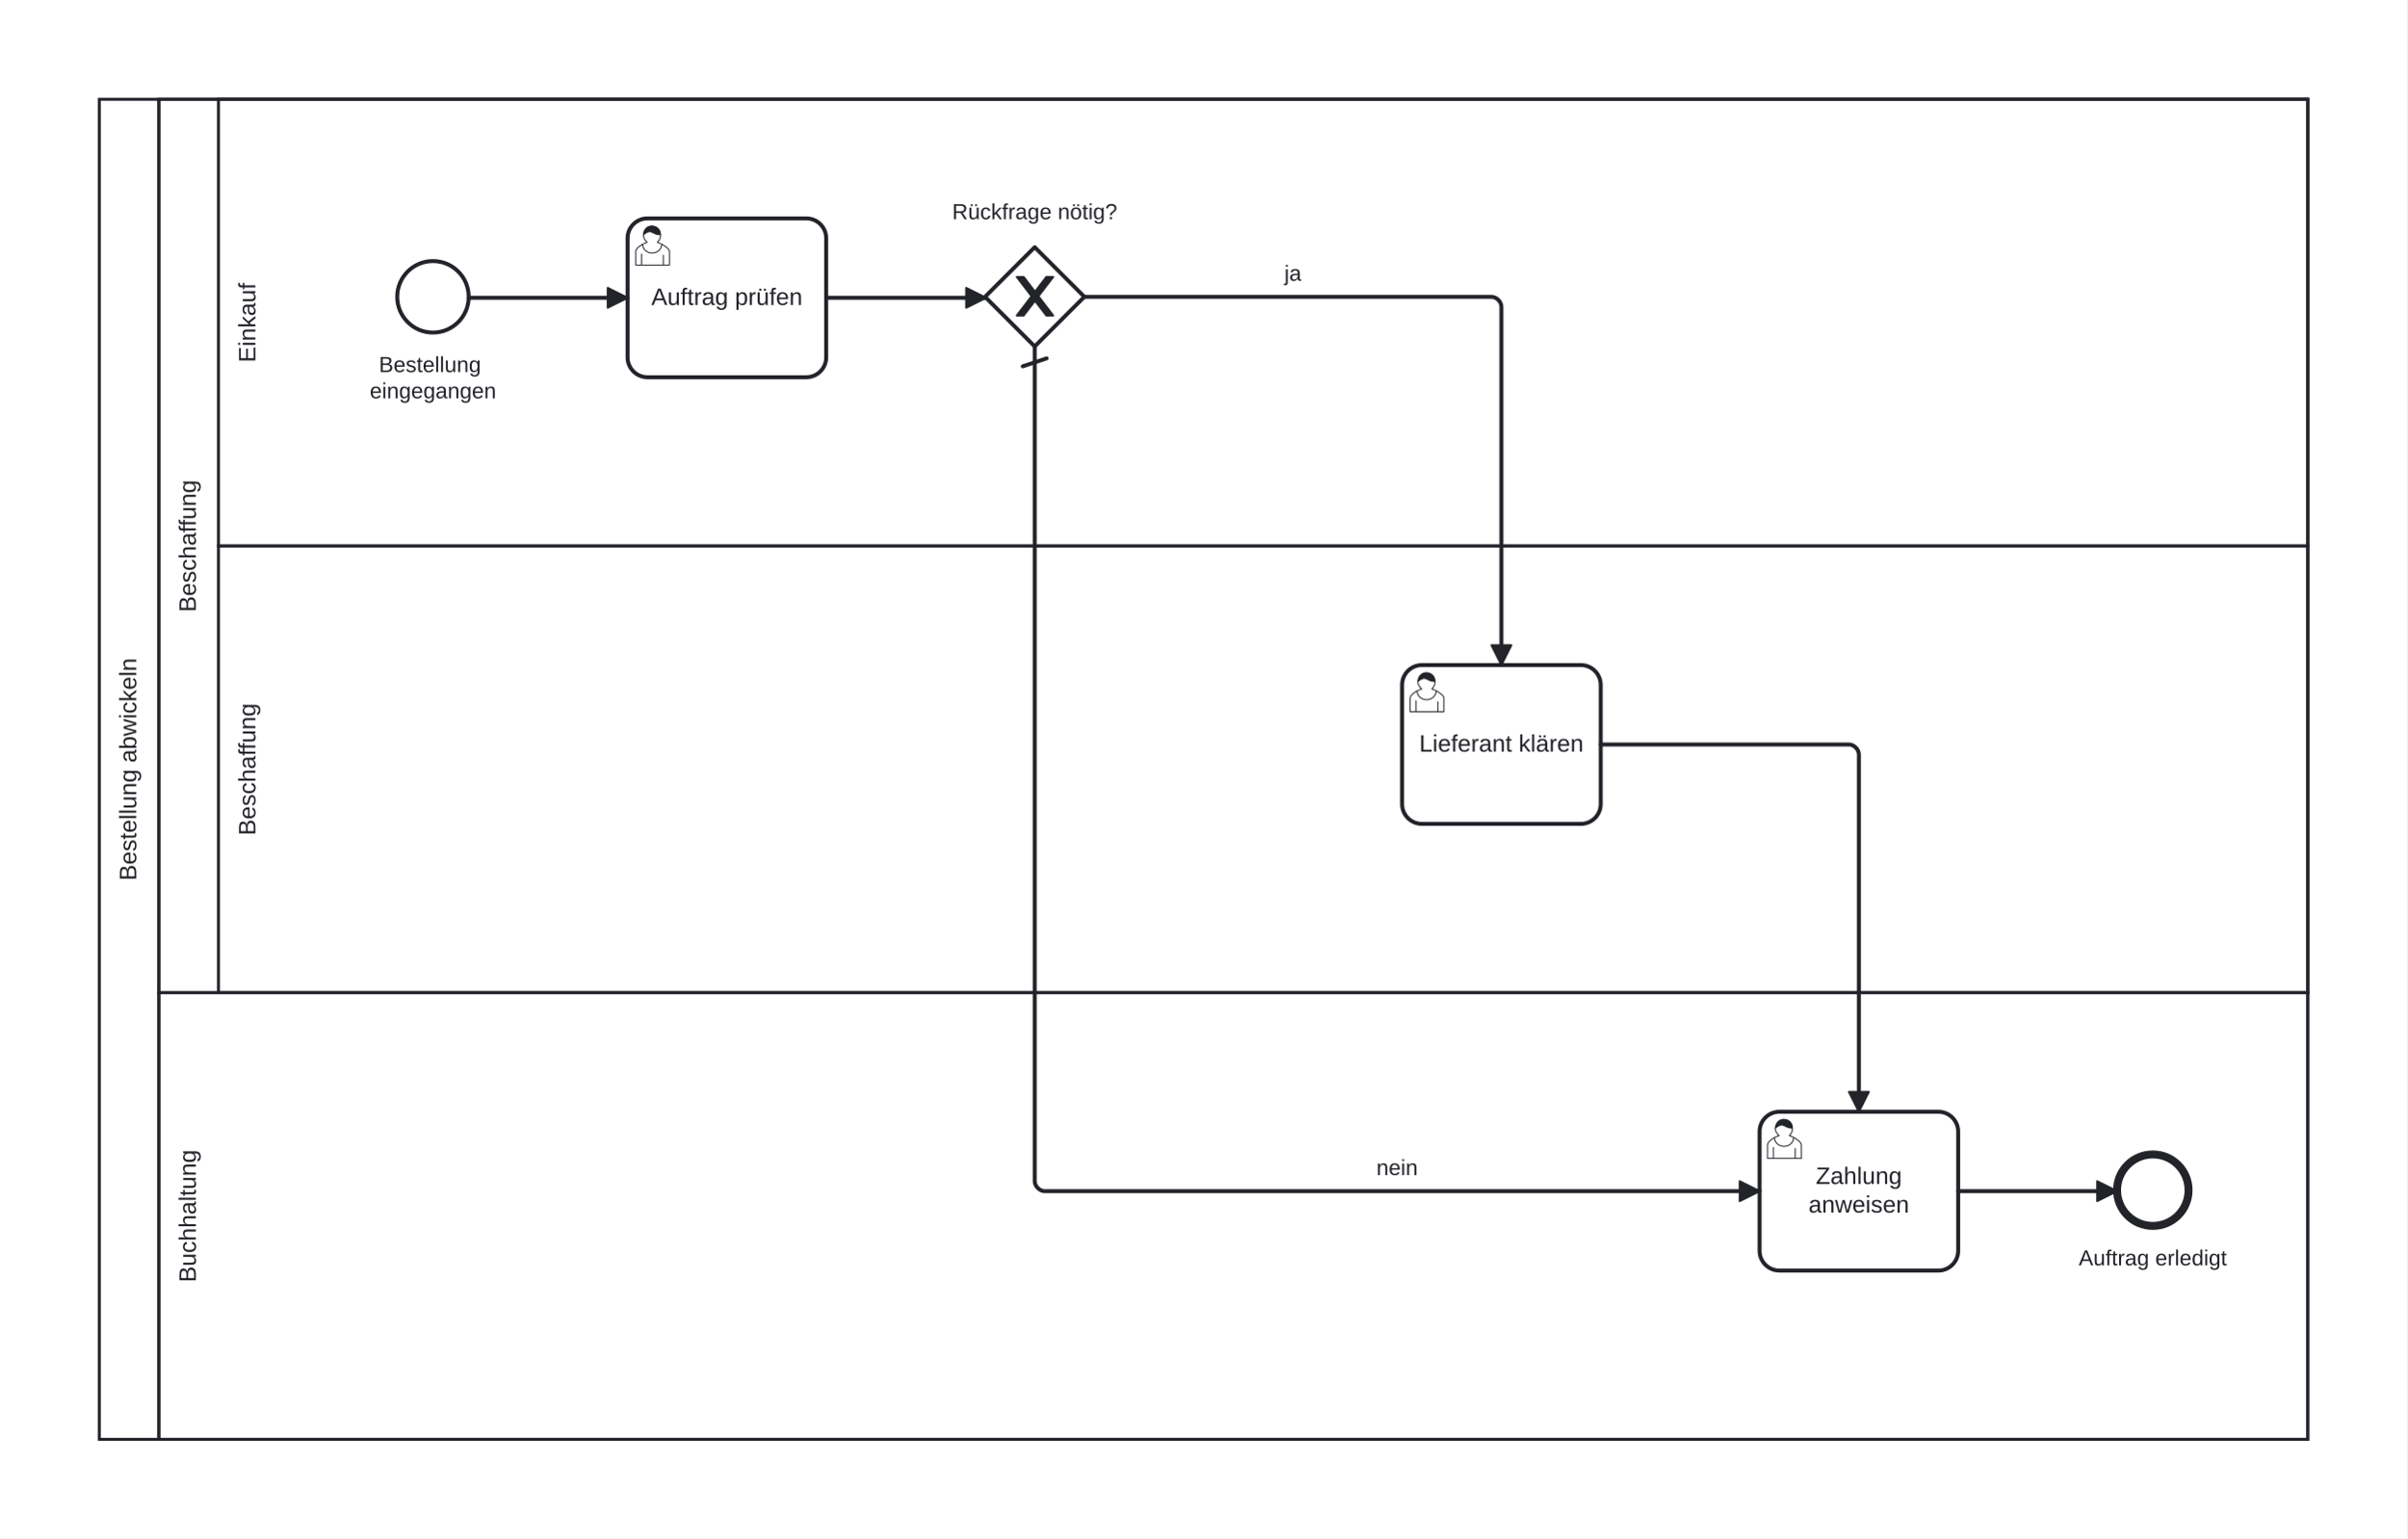
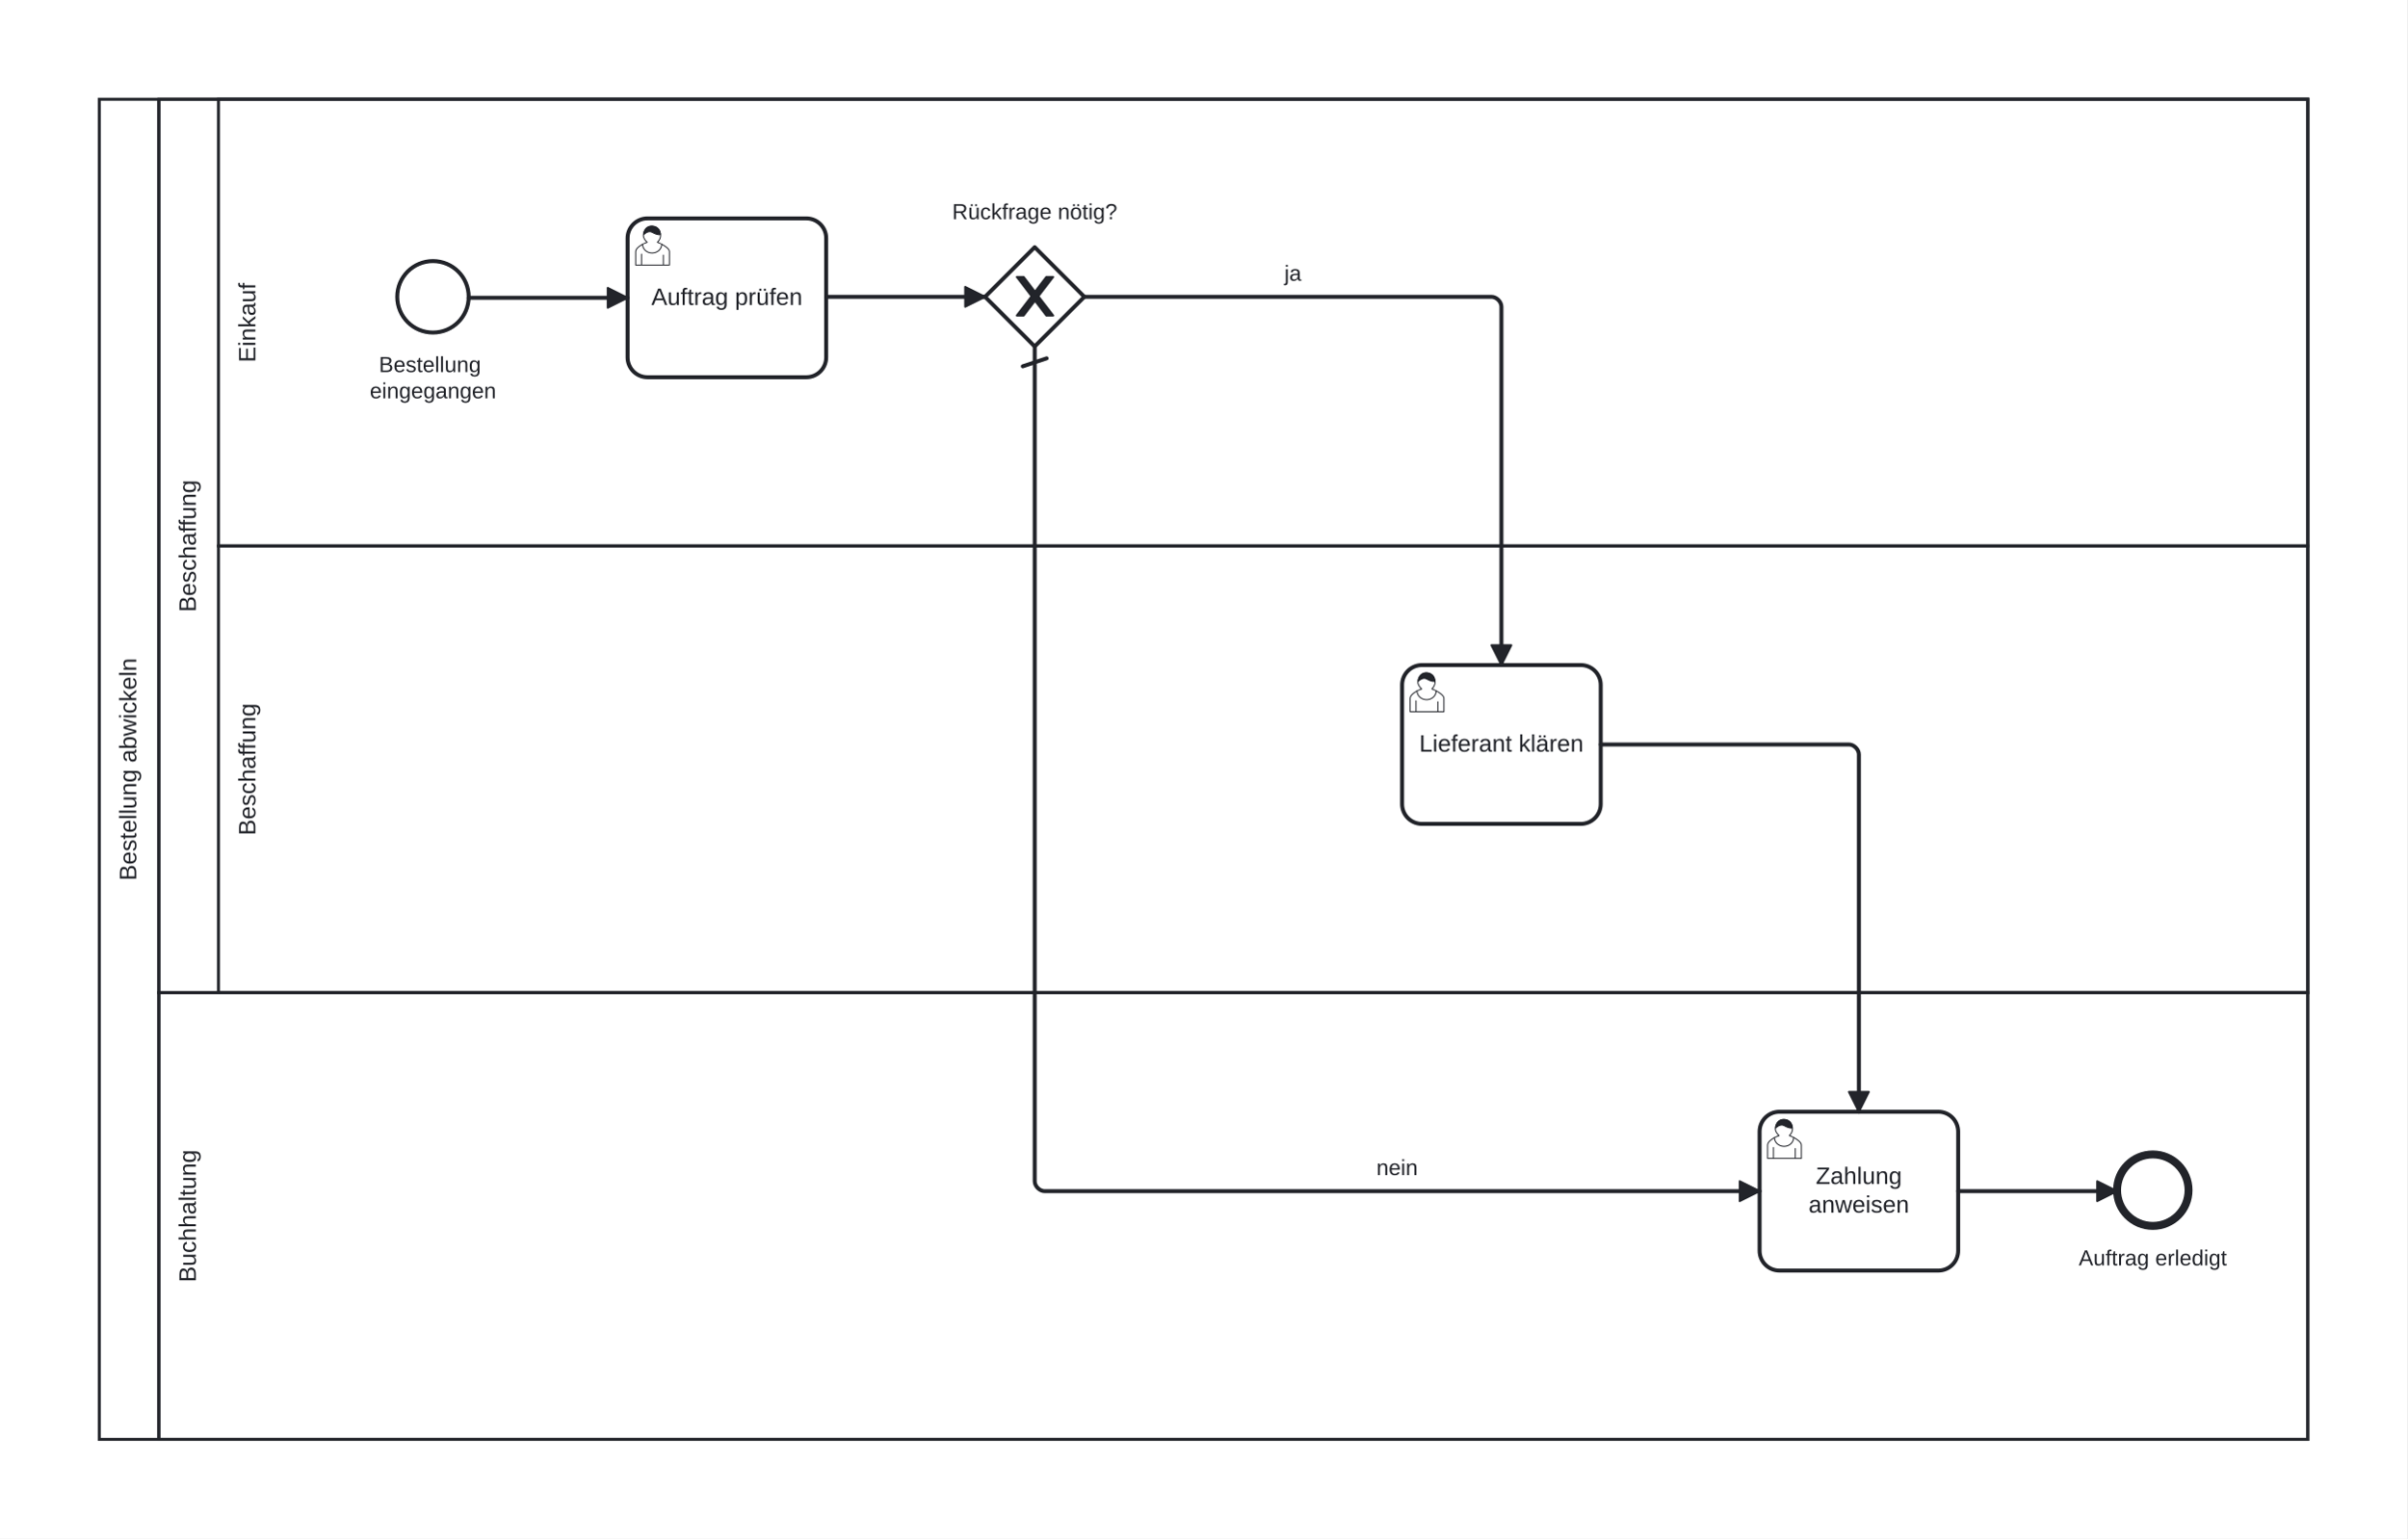
<svg xmlns="http://www.w3.org/2000/svg" width="1212" height="775" viewBox="0 0 1212 775" font-family="Arial, sans-serif">
  <defs>
    <marker id="seq-end" viewBox="0 0 20 20" refX="11" refY="10" markerWidth="10" markerHeight="10" orient="auto">
      <path d="M 1 5 L 11 10 L 1 15 Z" fill="#22242a" stroke="#22242a" stroke-width="1" stroke-linecap="round" stroke-linejoin="round" />
    </marker>
    <marker id="seq-default-src" viewBox="0 0 20 20" refX="0" refY="10" markerWidth="10" markerHeight="10" orient="auto">
      <path d="M 6 4 L 10 16" fill="none" stroke="#22242a" stroke-width="2" stroke-linecap="round" />
    </marker>
    <marker id="seq-conditional-src" viewBox="0 0 20 20" refX="-1" refY="10" markerWidth="10" markerHeight="10" orient="auto">
      <path d="M 0 10 L 8 6 L 16 10 L 8 14 Z" fill="#ffffff" stroke="#22242a" stroke-width="2" stroke-linejoin="round" />
    </marker>
    <marker id="msg-start" viewBox="0 0 20 20" refX="6" refY="6" markerWidth="20" markerHeight="20" orient="auto">
      <circle cx="6" cy="6" r="3.5" fill="#ffffff" stroke="#22242a" stroke-width="1" stroke-dasharray="10000, 1" />
    </marker>
    <marker id="msg-end" viewBox="0 0 20 20" refX="8.5" refY="5" markerWidth="20" markerHeight="20" orient="auto">
      <path d="m 1 5 l 0 -3 l 7 3 l -7 3 z" fill="#ffffff" stroke="#22242a" stroke-width="1" stroke-linecap="round" stroke-linejoin="round" stroke-dasharray="10000, 1" />
    </marker>
    <marker id="assoc-end" viewBox="0 0 20 20" refX="11" refY="10" markerWidth="10" markerHeight="10" orient="auto">
      <path d="M 1 5 L 11 10 L 1 15" fill="none" stroke="#22242a" stroke-width="1.5" stroke-linecap="round" stroke-linejoin="round" stroke-dasharray="10000, 1" />
    </marker>
  </defs>
  <rect width="1212" height="775" fill="#ffffff" />
  <rect x="50" y="50" width="1112" height="675" fill="#ffffff" fill-opacity="0.95" stroke="#22242a" stroke-width="1.5" />
  <path d="M 80 50 L 80 725" stroke="#22242a" stroke-width="1.5" fill="none" />
  <text x="68.6" y="387.5" text-anchor="middle" font-size="12" fill="#22242a" transform="rotate(-90,68.6,387.5)">Bestellung abwickeln</text>
  <rect x="80" y="50" width="1082" height="450" fill="#ffffff" fill-opacity="0.25" stroke="#22242a" stroke-width="1.5" />
  <text x="98.6" y="275" text-anchor="middle" font-size="12" fill="#22242a" transform="rotate(-90,98.6,275)">Beschaffung</text>
  <rect x="110" y="50" width="1052" height="225" fill="#ffffff" fill-opacity="0.25" stroke="#22242a" stroke-width="1.5" />
  <text x="128.6" y="162.5" text-anchor="middle" font-size="12" fill="#22242a" transform="rotate(-90,128.6,162.5)">Einkauf</text>
  <rect x="110" y="275" width="1052" height="225" fill="#ffffff" fill-opacity="0.25" stroke="#22242a" stroke-width="1.5" />
  <text x="128.6" y="387.5" text-anchor="middle" font-size="12" fill="#22242a" transform="rotate(-90,128.6,387.5)">Beschaffung</text>
  <rect x="80" y="500" width="1082" height="225" fill="#ffffff" fill-opacity="0.25" stroke="#22242a" stroke-width="1.5" />
  <text x="98.6" y="612.5" text-anchor="middle" font-size="12" fill="#22242a" transform="rotate(-90,98.6,612.5)">Buchhaltung</text>
  <g data-element-id="start">
    <circle cx="218" cy="149.5" r="18" fill="#ffffff" fill-opacity="0.95" stroke="#22242a" stroke-width="2" />
    <text text-anchor="middle" font-size="11" fill="#22242a">
      <tspan x="218" y="187.4">Bestellung</tspan>
      <tspan x="218" y="200.6">eingegangen</tspan>
    </text>
  </g>
  <g data-element-id="pruefen">
    <rect x="316" y="110" width="100" height="80" rx="10" ry="10" fill="#ffffff" fill-opacity="0.95" stroke="#22242a" stroke-width="2" />
    <text x="366" y="153.6" text-anchor="middle" font-size="12" fill="#22242a">Auftrag prüfen</text>
    <g transform="translate(316,110)">
      <path d="m 15,12 c 0.909,-0.845 1.594,-2.049 1.594,-3.385 0,-2.554 -1.805,-4.622 -4.357,-4.622 -2.552,0 -4.288,2.068 -4.288,4.622 0,1.348 0.974,2.562 1.896,3.405 -0.529,0.187 -5.669,2.097 -5.794,4.756 v 6.718 h 17 v -6.718 c 0,-2.298 -5.528,-4.595 -6.051,-4.776 zm -8,6 l 0,5.5 m 11,0 l 0,-5" fill="#ffffff" stroke="#22242a" stroke-width="0.5" stroke-linecap="round" stroke-linejoin="round" />
      <path d="m 15,12 m 2.162,1.009 c 0,2.447 -2.158,4.431 -4.821,4.431 -2.665,0 -4.822,-1.981 -4.822,-4.431 " fill="#ffffff" stroke="#22242a" stroke-width="0.5" stroke-linecap="round" stroke-linejoin="round" />
      <path d="m 15,12 m -6.9,-3.80 c 0,0 2.251,-2.358 4.274,-1.177 2.024,1.181 4.221,1.537 4.124,0.965 -0.098,-0.57 -0.117,-3.791 -4.191,-4.136 -3.575,0.001 -4.208,3.367 -4.207,4.348 z" fill="#22242a" stroke="#22242a" stroke-width="0.5" stroke-linecap="round" stroke-linejoin="round" />
    </g>
  </g>
  <g data-element-id="gw">
    <polygon points="521,124.5 546,149.5 521,174.5 496,149.5" fill="#ffffff" fill-opacity="0.95" stroke="#22242a" stroke-width="2" stroke-linejoin="round" />
    <g transform="translate(496,124.5)">
      <path d="m 16,15 7.429,9.714 -7.429,9.714 3.429,0 5.714,-7.464 5.714,7.464 3.429,0 -7.429,-9.714 7.429,-9.714 -3.429,0 -5.714,7.464 -5.714,-7.464 -3.429,0 z" fill="#22242a" stroke="#22242a" stroke-width="1" stroke-linecap="round" stroke-linejoin="round" />
    </g>
    <text text-anchor="middle" font-size="11" fill="#22242a">
      <tspan x="521" y="110.4">Rückfrage nötig?</tspan>
    </text>
  </g>
  <g data-element-id="rueck">
    <rect x="706" y="335" width="100" height="80" rx="10" ry="10" fill="#ffffff" fill-opacity="0.95" stroke="#22242a" stroke-width="2" />
    <text x="756" y="378.6" text-anchor="middle" font-size="12" fill="#22242a">Lieferant klären</text>
    <g transform="translate(706,335)">
      <path d="m 15,12 c 0.909,-0.845 1.594,-2.049 1.594,-3.385 0,-2.554 -1.805,-4.622 -4.357,-4.622 -2.552,0 -4.288,2.068 -4.288,4.622 0,1.348 0.974,2.562 1.896,3.405 -0.529,0.187 -5.669,2.097 -5.794,4.756 v 6.718 h 17 v -6.718 c 0,-2.298 -5.528,-4.595 -6.051,-4.776 zm -8,6 l 0,5.5 m 11,0 l 0,-5" fill="#ffffff" stroke="#22242a" stroke-width="0.5" stroke-linecap="round" stroke-linejoin="round" />
      <path d="m 15,12 m 2.162,1.009 c 0,2.447 -2.158,4.431 -4.821,4.431 -2.665,0 -4.822,-1.981 -4.822,-4.431 " fill="#ffffff" stroke="#22242a" stroke-width="0.5" stroke-linecap="round" stroke-linejoin="round" />
      <path d="m 15,12 m -6.9,-3.80 c 0,0 2.251,-2.358 4.274,-1.177 2.024,1.181 4.221,1.537 4.124,0.965 -0.098,-0.57 -0.117,-3.791 -4.191,-4.136 -3.575,0.001 -4.208,3.367 -4.207,4.348 z" fill="#22242a" stroke="#22242a" stroke-width="0.5" stroke-linecap="round" stroke-linejoin="round" />
    </g>
  </g>
  <g data-element-id="zahlen">
    <rect x="886" y="560" width="100" height="80" rx="10" ry="10" fill="#ffffff" fill-opacity="0.95" stroke="#22242a" stroke-width="2" />
    <text x="936" y="596.4" text-anchor="middle" font-size="12" fill="#22242a">Zahlung</text>
    <text x="936" y="610.8" text-anchor="middle" font-size="12" fill="#22242a">anweisen</text>
    <g transform="translate(886,560)">
      <path d="m 15,12 c 0.909,-0.845 1.594,-2.049 1.594,-3.385 0,-2.554 -1.805,-4.622 -4.357,-4.622 -2.552,0 -4.288,2.068 -4.288,4.622 0,1.348 0.974,2.562 1.896,3.405 -0.529,0.187 -5.669,2.097 -5.794,4.756 v 6.718 h 17 v -6.718 c 0,-2.298 -5.528,-4.595 -6.051,-4.776 zm -8,6 l 0,5.5 m 11,0 l 0,-5" fill="#ffffff" stroke="#22242a" stroke-width="0.5" stroke-linecap="round" stroke-linejoin="round" />
      <path d="m 15,12 m 2.162,1.009 c 0,2.447 -2.158,4.431 -4.821,4.431 -2.665,0 -4.822,-1.981 -4.822,-4.431 " fill="#ffffff" stroke="#22242a" stroke-width="0.5" stroke-linecap="round" stroke-linejoin="round" />
      <path d="m 15,12 m -6.9,-3.80 c 0,0 2.251,-2.358 4.274,-1.177 2.024,1.181 4.221,1.537 4.124,0.965 -0.098,-0.57 -0.117,-3.791 -4.191,-4.136 -3.575,0.001 -4.208,3.367 -4.207,4.348 z" fill="#22242a" stroke="#22242a" stroke-width="0.5" stroke-linecap="round" stroke-linejoin="round" />
    </g>
  </g>
  <g data-element-id="end">
    <circle cx="1084" cy="599.5" r="18" fill="#ffffff" fill-opacity="0.95" stroke="#22242a" stroke-width="4" />
    <text text-anchor="middle" font-size="11" fill="#22242a">
      <tspan x="1084" y="637.4">Auftrag erledigt</tspan>
    </text>
  </g>
  <path data-element-id="flow_start_pruefen" data-waypoints="236,150 316,150" d="M 236 150 L 316 150" stroke="#22242a" stroke-width="2" fill="none" stroke-linecap="round" stroke-linejoin="round" marker-end="url(#seq-end)" />
-   <path data-element-id="flow_pruefen_gw" data-waypoints="416,150 496.5,150" d="M 416 150 L 496.5 150" stroke="#22242a" stroke-width="2" fill="none" stroke-linecap="round" stroke-linejoin="round" marker-end="url(#seq-end)" />
+   <path data-element-id="flow_pruefen_gw" data-waypoints="416,149.5 496,149.5" d="M 416 149.5 L 496 149.5" stroke="#22242a" stroke-width="2" fill="none" stroke-linecap="round" stroke-linejoin="round" marker-end="url(#seq-end)" />
  <path data-element-id="flow_gw_rueck" data-waypoints="546,149.5 756,149.5 756,335" d="M 546 149.5 L 751 149.5 C 753.5 149.5 756 152 756 154.5 L 756 335" stroke="#22242a" stroke-width="2" fill="none" stroke-linecap="round" stroke-linejoin="round" marker-end="url(#seq-end)" />
  <text text-anchor="middle" font-size="11" fill="#22242a">
    <tspan x="651" y="141.4">ja</tspan>
  </text>
  <path data-element-id="flow_gw_zahlen" data-waypoints="521,174.5 521,600 886,600" d="M 521 174.5 L 521 595 C 521 597.5 523.5 600 526 600 L 886 600" stroke="#22242a" stroke-width="2" fill="none" stroke-linecap="round" stroke-linejoin="round" marker-start="url(#seq-default-src)" marker-end="url(#seq-end)" />
  <text text-anchor="middle" font-size="11" fill="#22242a">
    <tspan x="703.5" y="591.9">nein</tspan>
  </text>
  <path data-element-id="flow_rueck_zahlen" data-waypoints="806,375 936,375 936,560" d="M 806 375 L 931 375 C 933.5 375 936 377.5 936 380 L 936 560" stroke="#22242a" stroke-width="2" fill="none" stroke-linecap="round" stroke-linejoin="round" marker-end="url(#seq-end)" />
  <path data-element-id="flow_zahlen_end" data-waypoints="986,600 1066,600" d="M 986 600 L 1066 600" stroke="#22242a" stroke-width="2" fill="none" stroke-linecap="round" stroke-linejoin="round" marker-end="url(#seq-end)" />
</svg>
